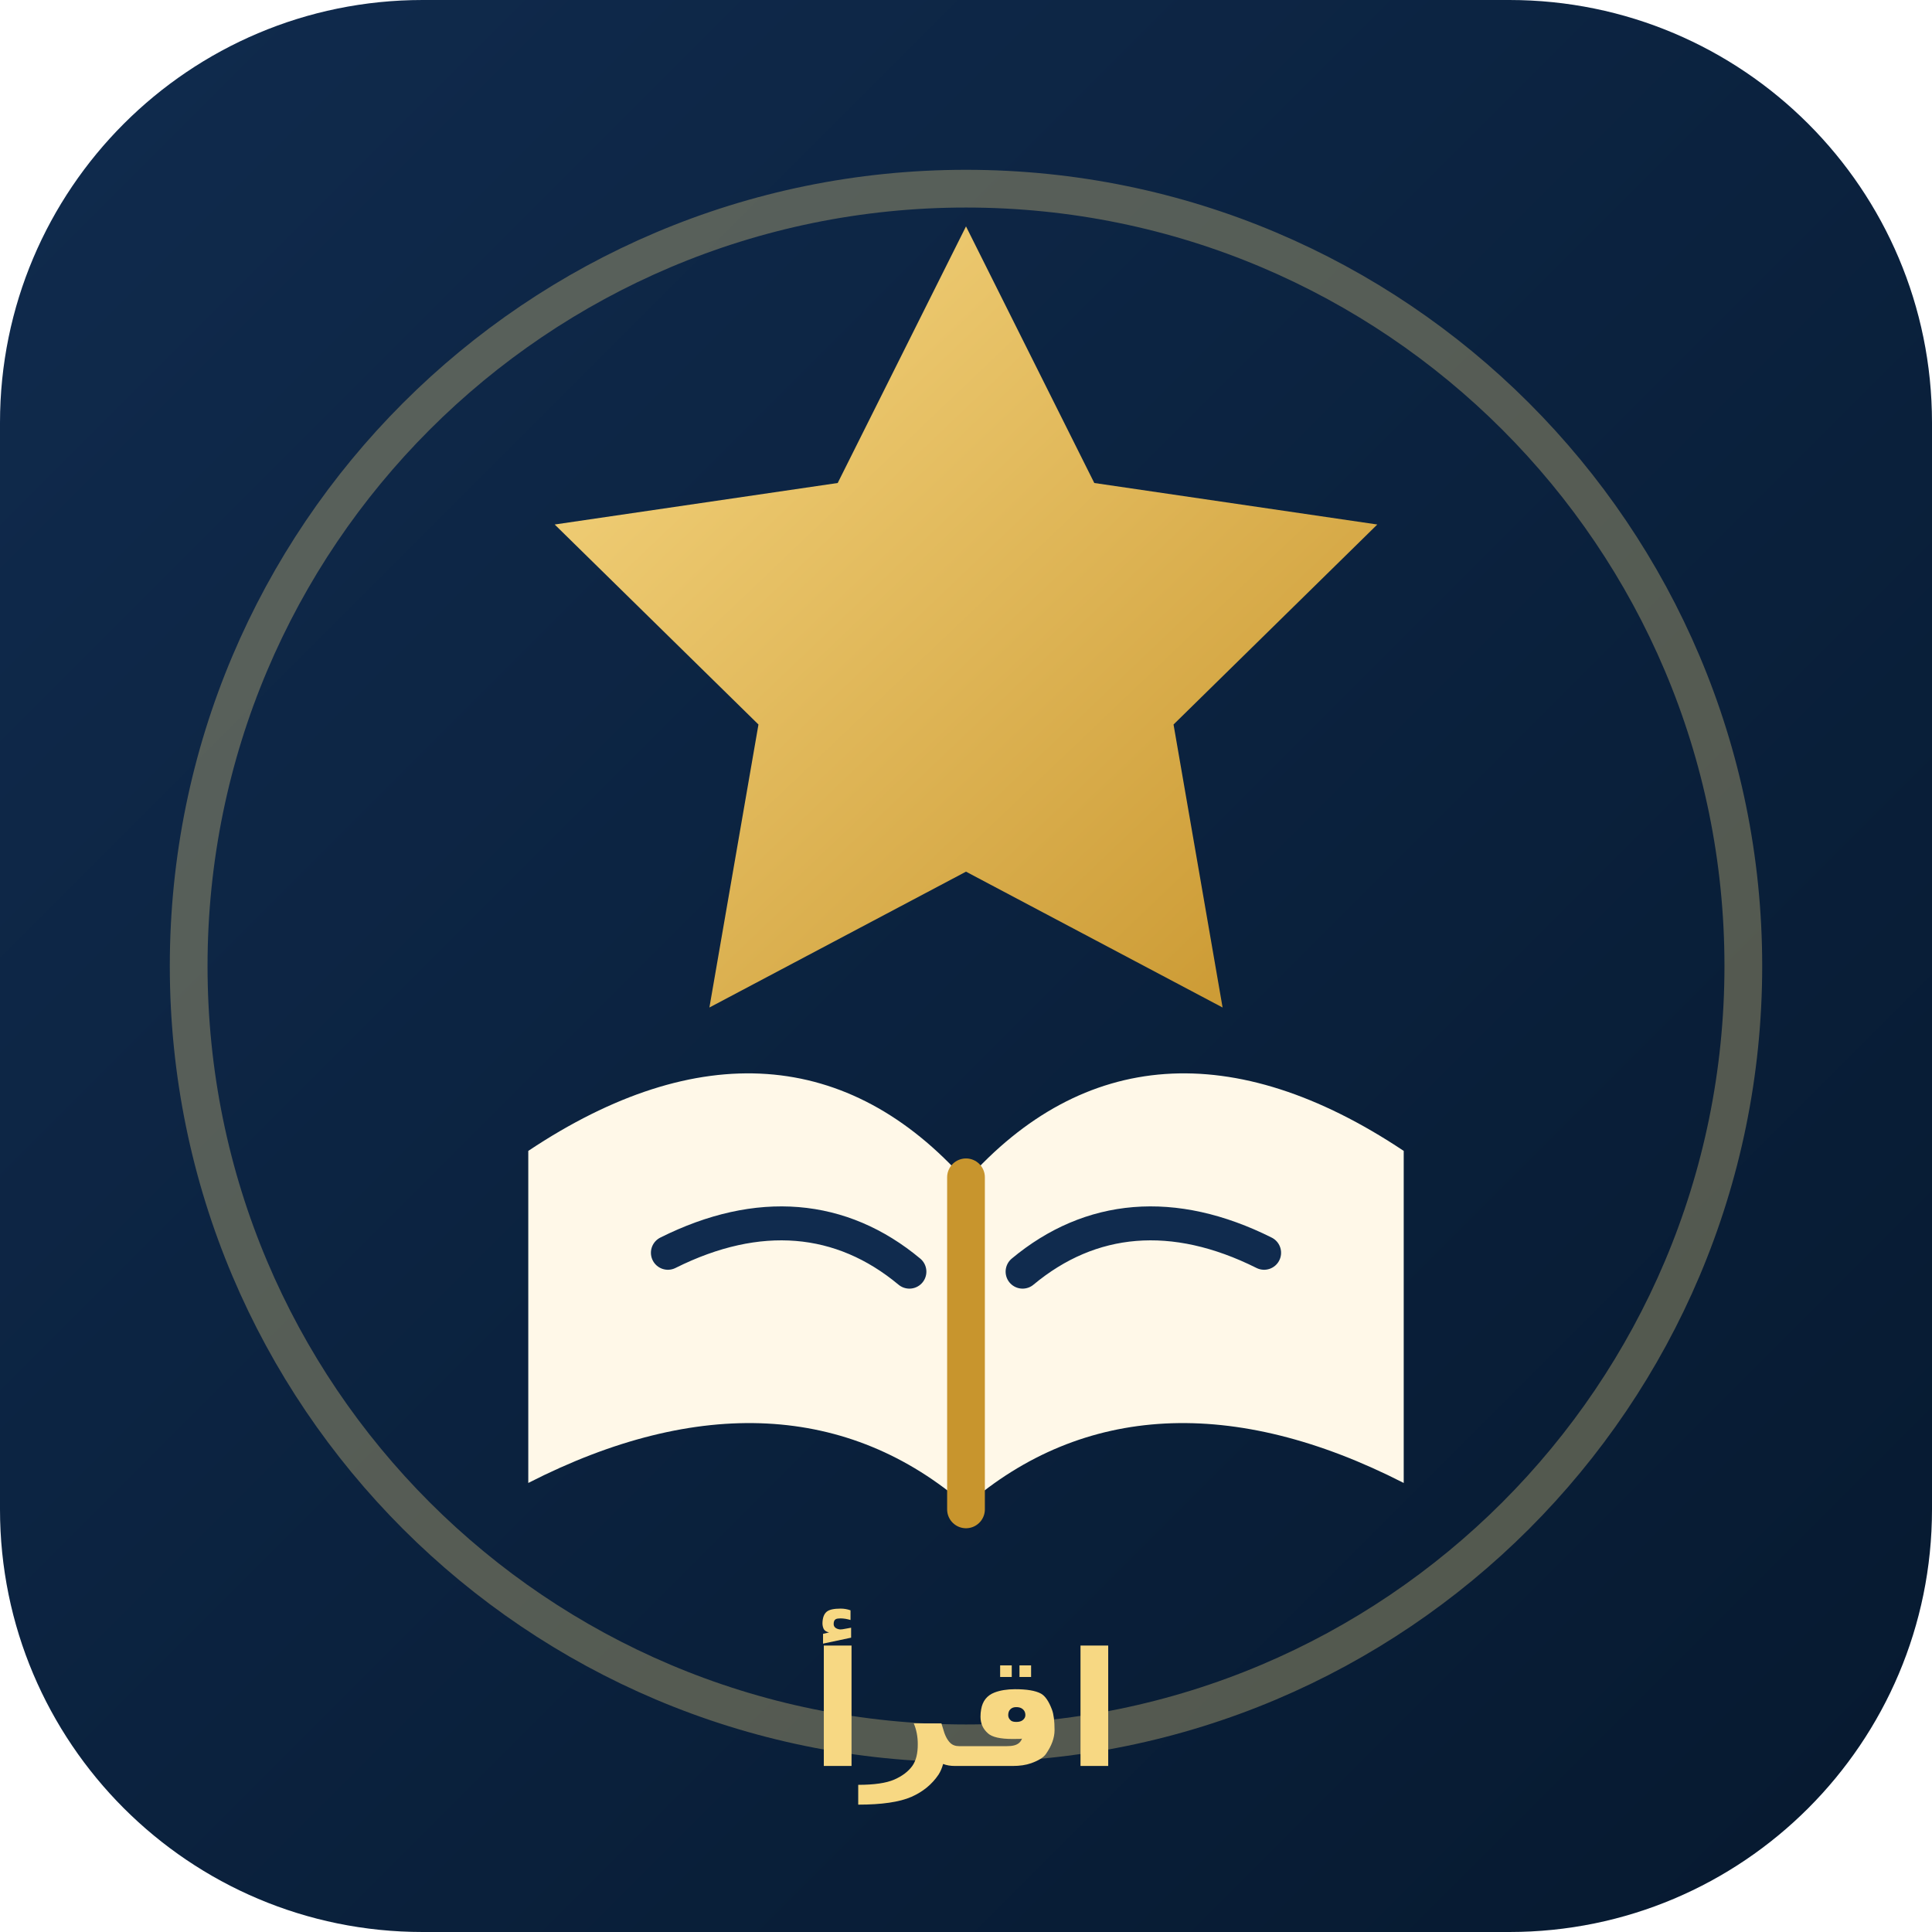
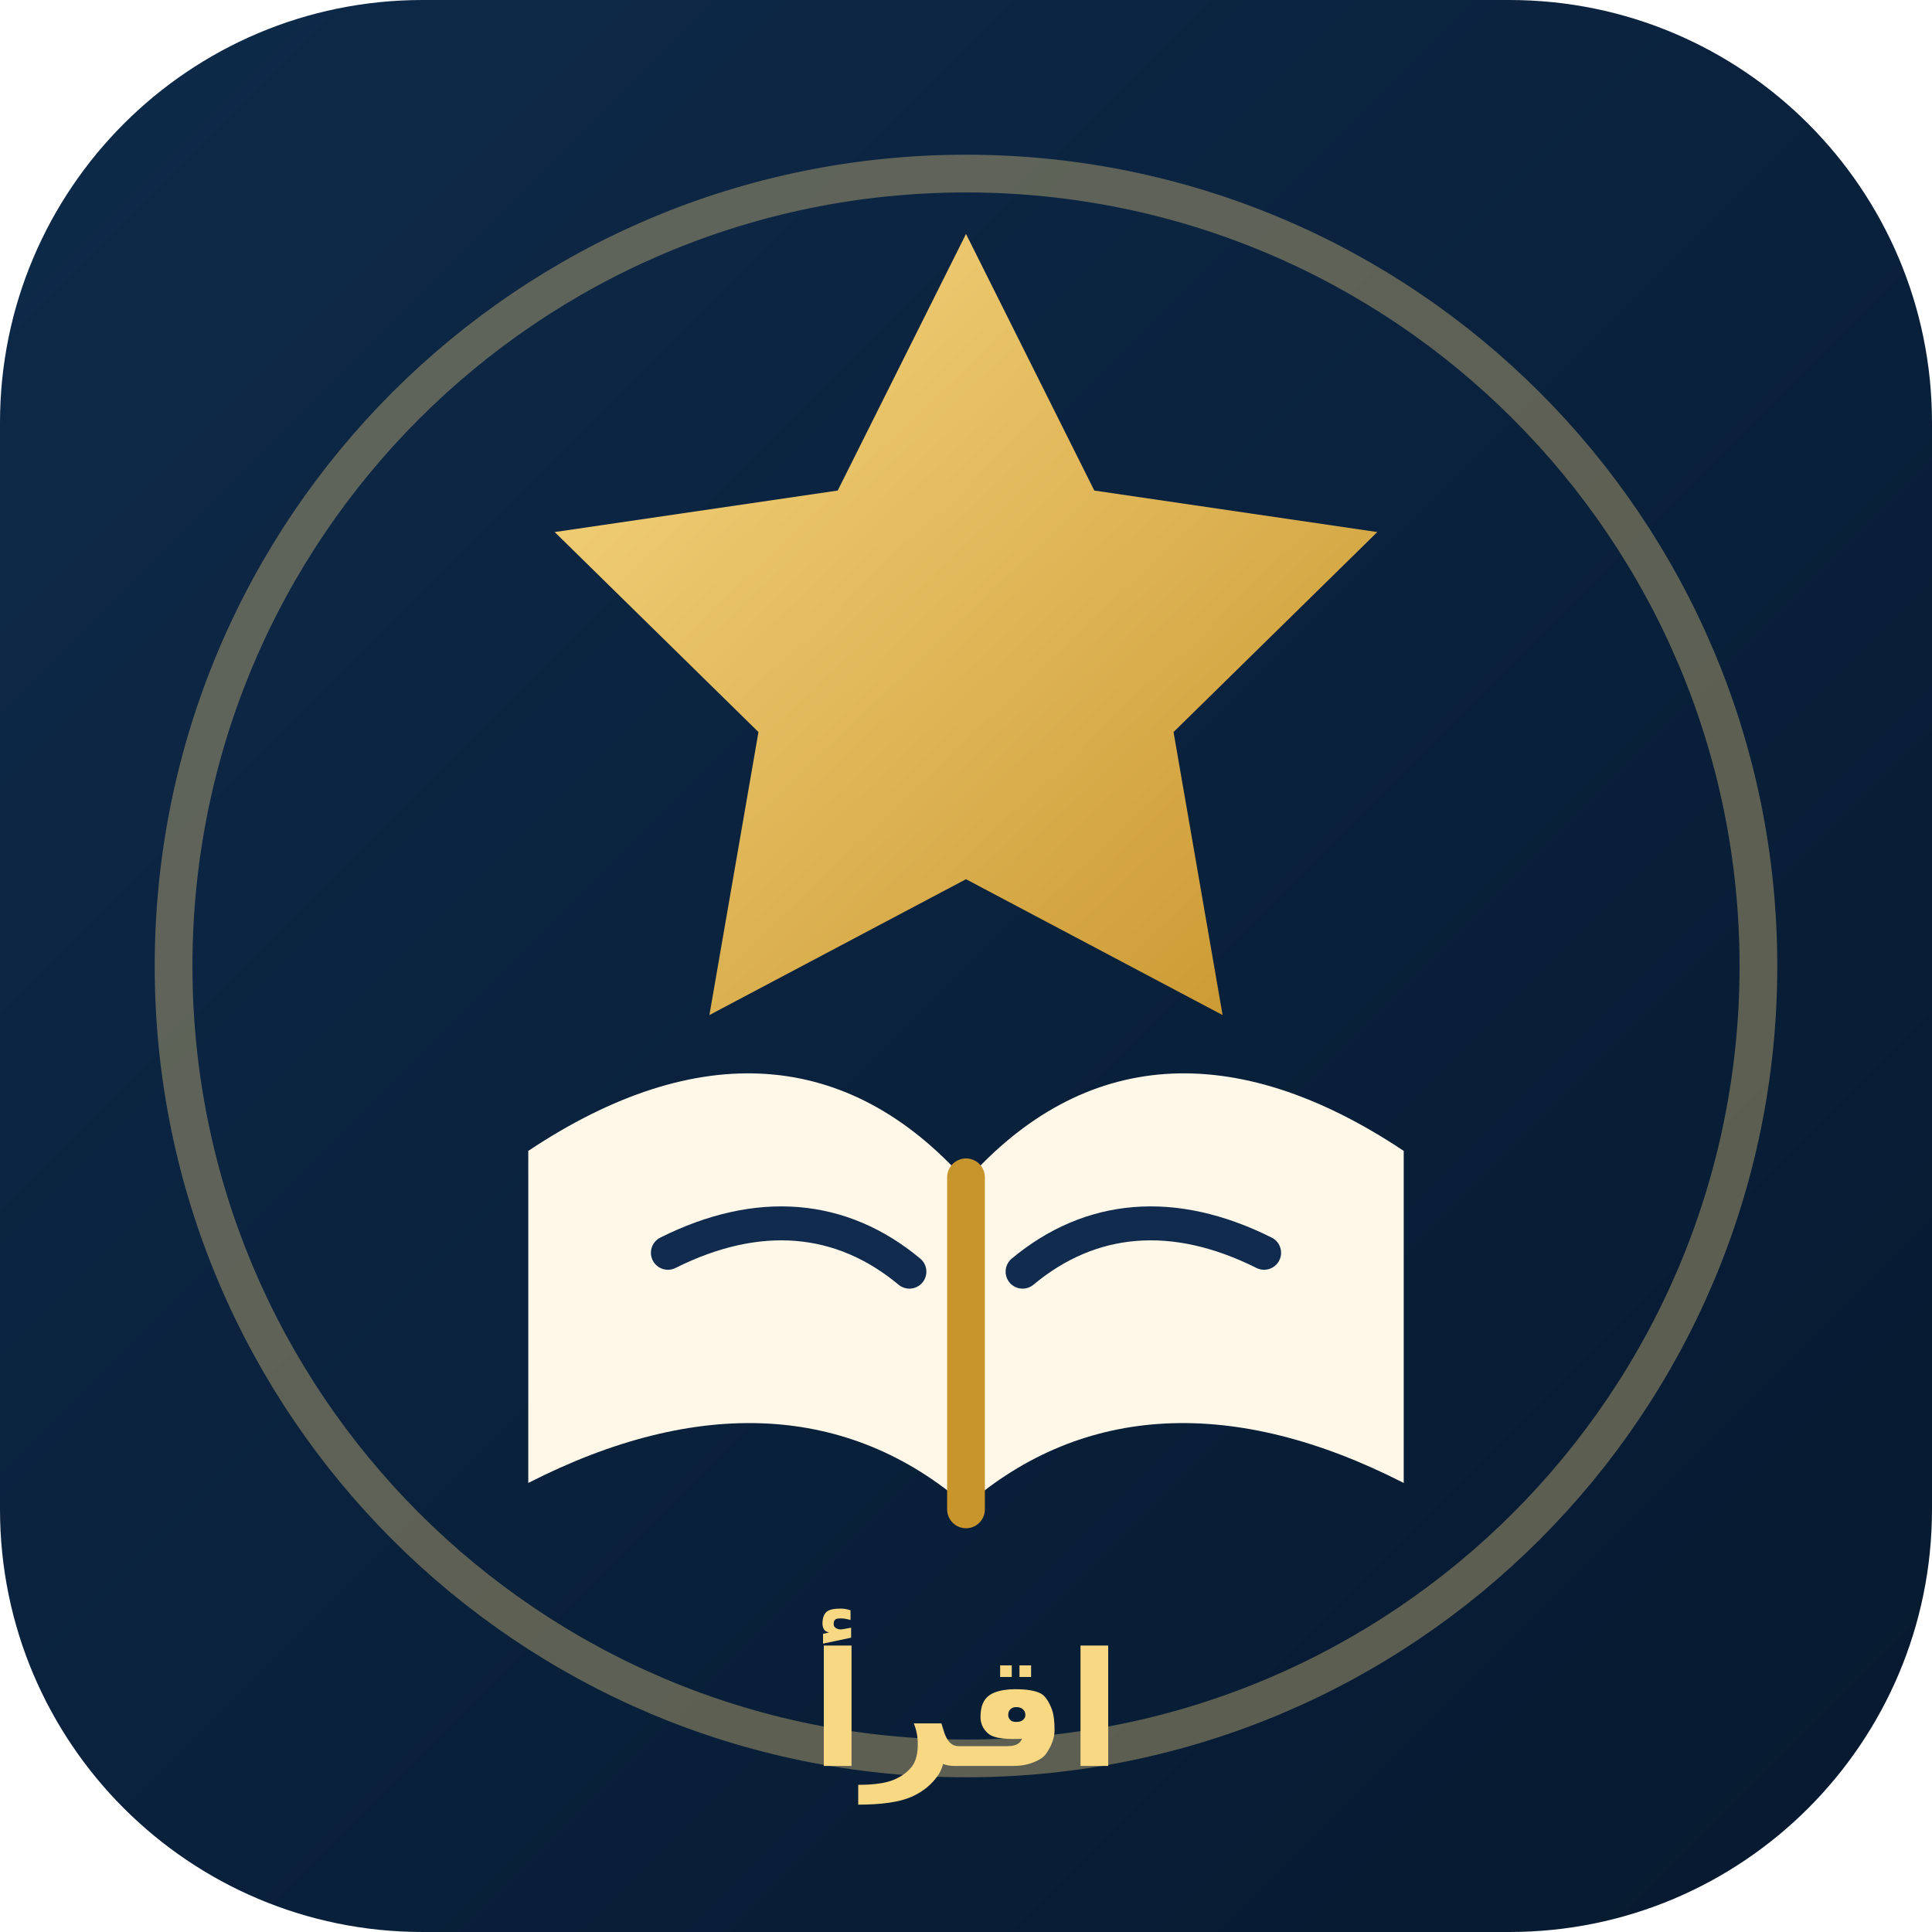
<svg xmlns="http://www.w3.org/2000/svg" viewBox="0 0 512 512">
  <defs>
    <linearGradient id="bg" x1="0" y1="0" x2="1" y2="1">
-       <stop offset="0" stop-color="#102B4E" />
+       <stop offset="0" stop-color="#0E2A4A" />
      <stop offset="1" stop-color="#06192F" />
    </linearGradient>
    <linearGradient id="gold" x1="0" y1="0" x2="1" y2="1">
-       <stop offset="0" stop-color="#F7D883" />
+       <stop offset="0" stop-color="#F8D883" />
      <stop offset="1" stop-color="#C8952D" />
    </linearGradient>
  </defs>
  <rect width="512" height="512" rx="112" fill="url(#bg)" />
-   <circle cx="256" cy="256" r="206" fill="none" stroke="#F7D883" stroke-width="10" opacity=".32" />
-   <path d="M256 60l34 68 75 11-54 53 13 75-68-36-68 36 13-75-54-53 75-11z" fill="url(#gold)" />
+   <circle cx="256" cy="256" r="210" fill="none" stroke="#F8D883" stroke-width="10" opacity=".35" />
+   <path d="M256 62l34 68 75 11-54 53 13 75-68-36-68 36 13-75-54-53 75-11z" fill="url(#gold)" />
  <path d="M140 305c45-30 85-27 116 8 31-35 71-38 116-8v88c-45-23-85-21-116 6-31-27-71-29-116-6z" fill="#FFF8E8" />
  <path d="M256 312v88" stroke="#C8952D" stroke-width="10" stroke-linecap="round" />
  <path d="M177 332c24-12 46-10 64 5M271 337c18-15 40-17 64-5" stroke="#102B4E" stroke-width="9" fill="none" stroke-linecap="round" />
-   <text x="256" y="468" text-anchor="middle" font-family="Arial,Tahoma" font-size="42" font-weight="700" fill="#F7D883">اقرأ</text>
+   <text x="256" y="468" text-anchor="middle" font-family="Arial,Tahoma" font-size="42" font-weight="700" fill="#F8D883">اقرأ</text>
</svg>
